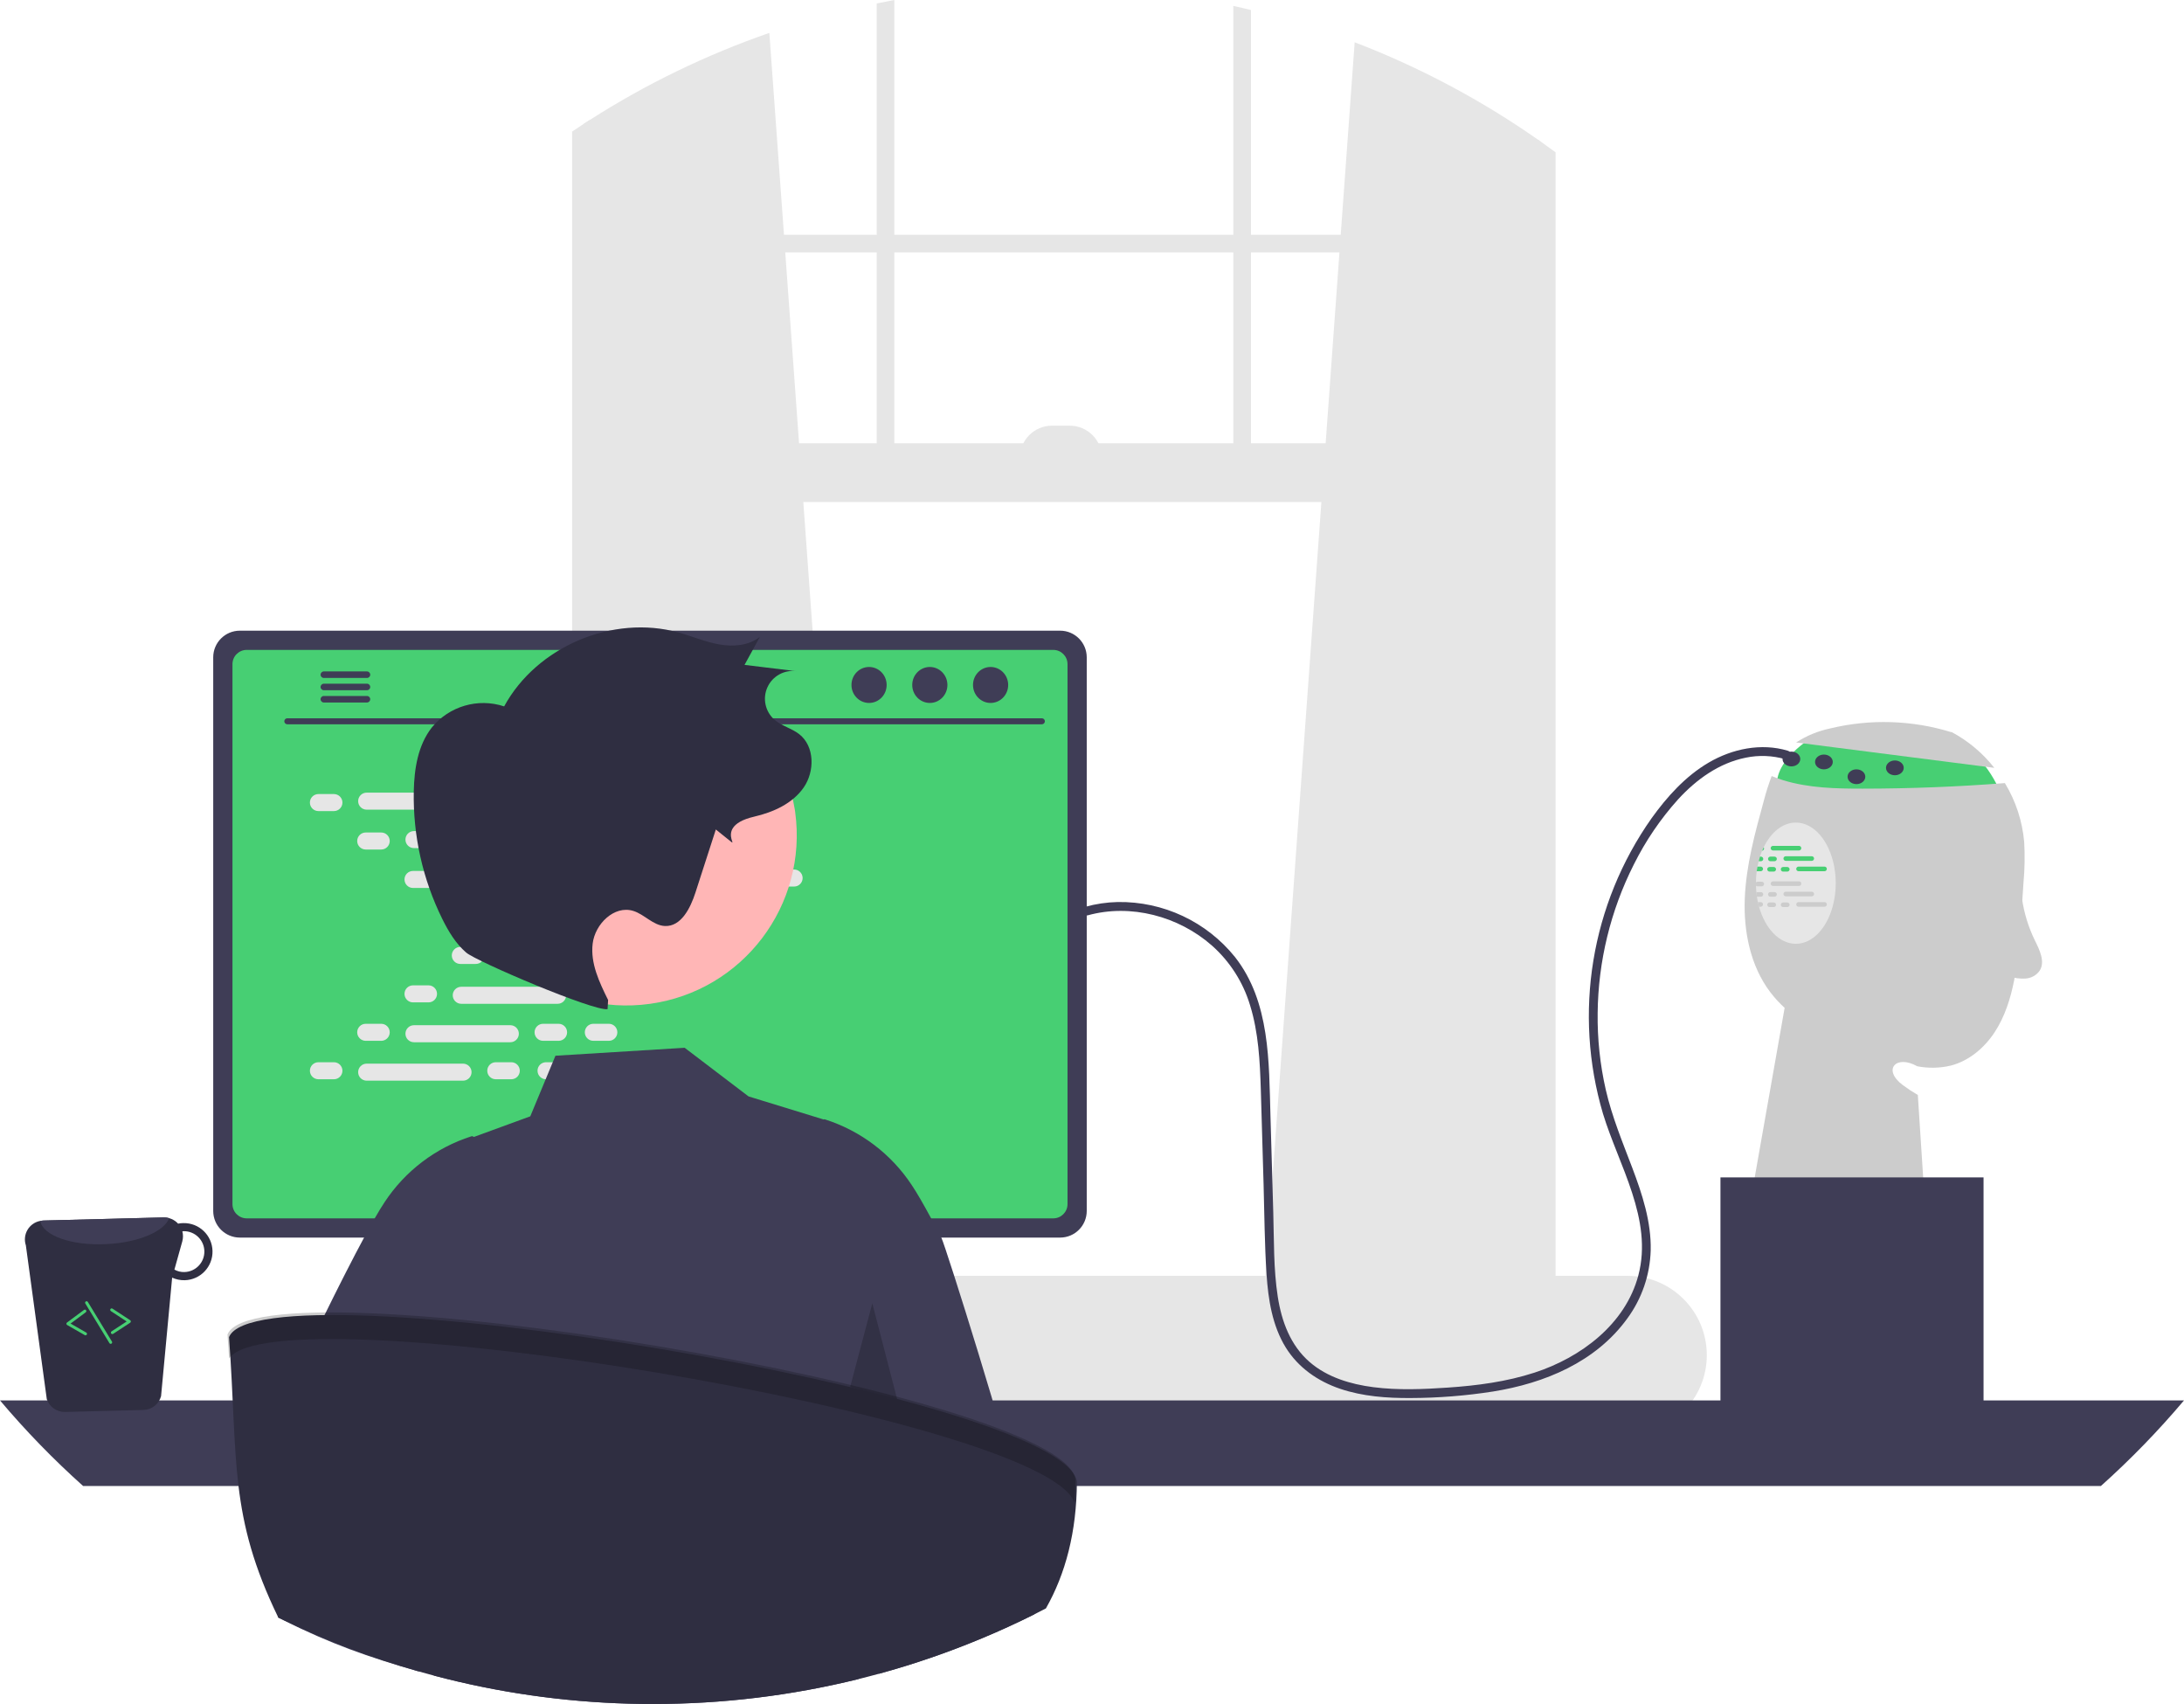
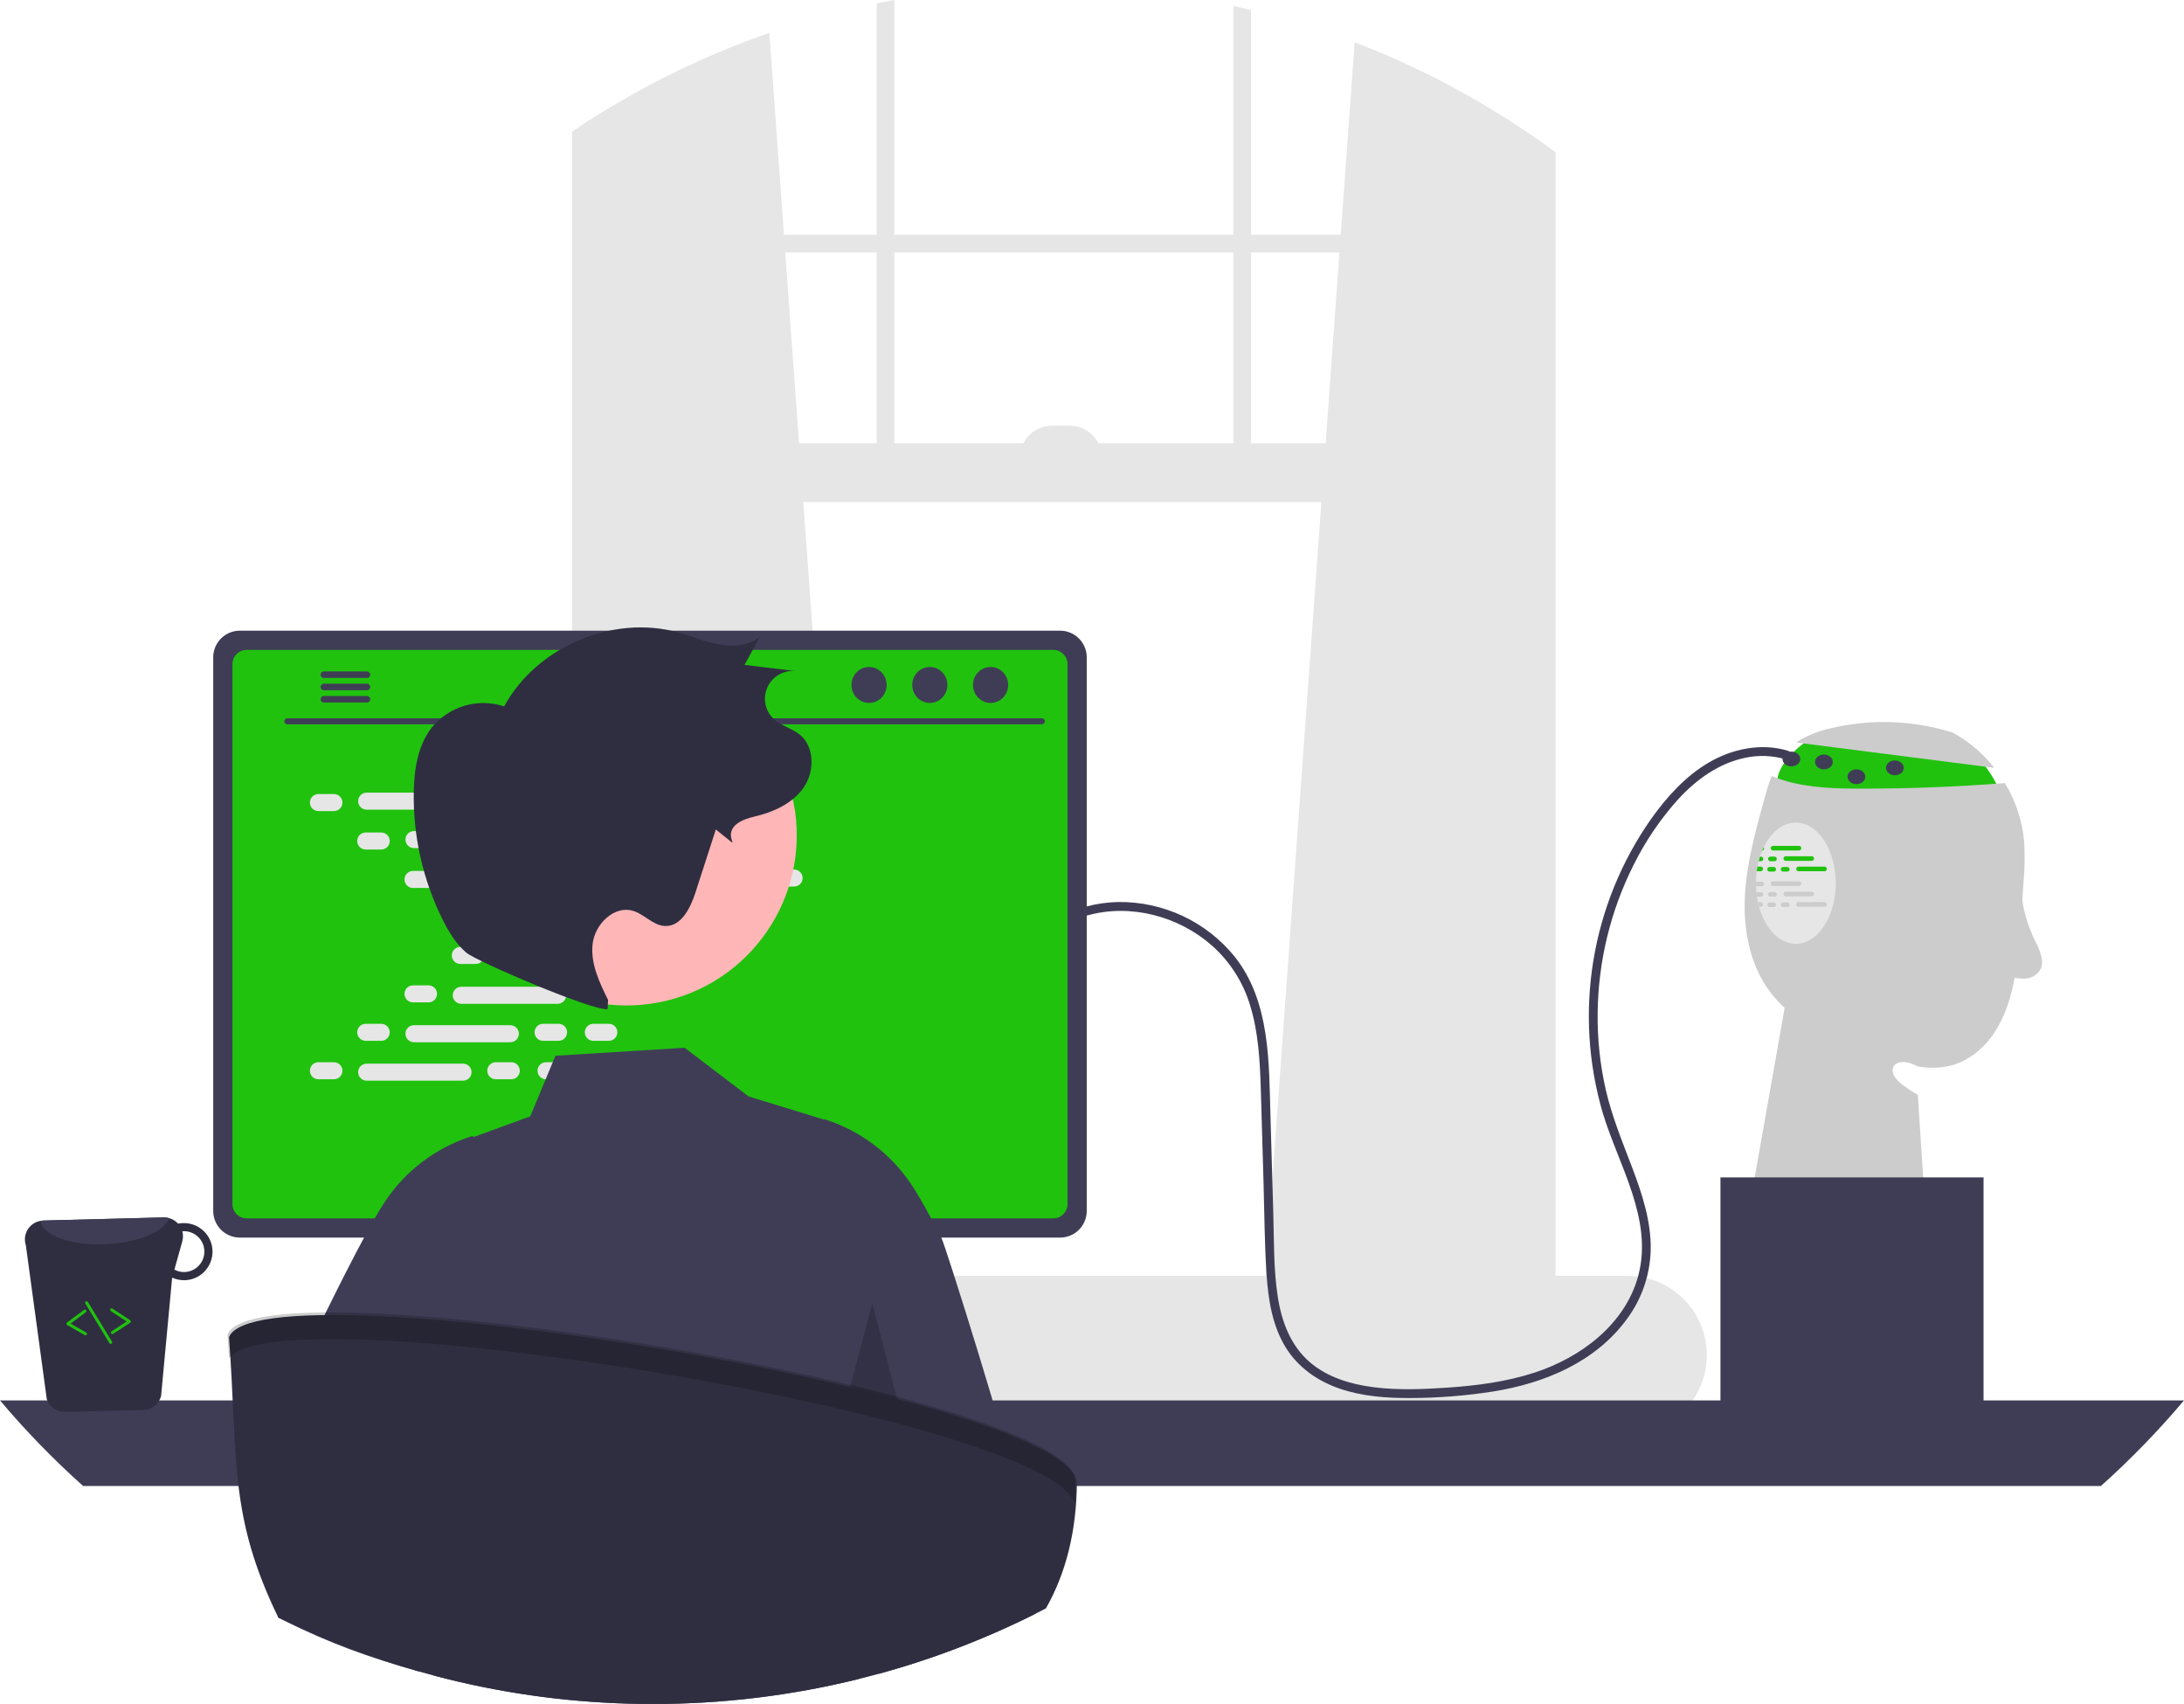
<svg xmlns="http://www.w3.org/2000/svg" data-name="Layer 1" width="738.82" height="576.27" viewBox="0 0 738.82 576.27">
-   <path d="M844.969,410.389s-17.37,9.661-12.37,20.661,76,2,76,2-5-15-14-18S844.969,410.389,844.969,410.389Z" transform="translate(-230.59 -161.865)" fill="#47cf73" />
+   <path d="M844.969,410.389s-17.37,9.661-12.37,20.661,76,2,76,2-5-15-14-18S844.969,410.389,844.969,410.389Z" transform="translate(-230.59 -161.865)" fill="#20c20e" />
  <path d="M838.197,412.965a33.803,33.803,0,0,1,11.446-4.733,77.516,77.516,0,0,1,41.177,1.284l-.245-.199a45.946,45.946,0,0,1,14.666,12.228Z" transform="translate(-230.59 -161.865)" fill="#ccc" />
  <path d="M915.119,460.27q-.36,5.385-.72,10.76a172.674,172.674,0,0,1-2.45,22.38c-1.22,6.19-3.16,12.33-6.63,17.6-3.47,5.26-8.62,9.61-14.72,11.21a26.973,26.973,0,0,1-11.42.25c-7.13-4.05-11.96,1.13-4.84,6.4a55.187,55.187,0,0,0,5.03,3.31l3.23,49.87-60-13,11.71-66.34a39.59,39.59,0,0,1-4.9-5.35c-6.71-8.91-9.02-20.52-8.58-31.66.45-11.15,3.42-22.02,6.37-32.77a84.278,84.278,0,0,1,2.72-8.61c1.31.54,2.64,1.03,3.99,1.44,8.63,2.62,17.8,2.83,26.82,2.82q24.075-.015,48.09-1.88a46.142,46.142,0,0,1,6.53,19.94A92.569,92.569,0,0,1,915.119,460.27Z" transform="translate(-230.59 -161.865)" fill="#ccc" />
  <path d="M658.5,595.645l92.37,8.2.99.09V209.795q-.495-.345-.99-.69a288.323,288.323,0,0,0-62.01-32.94l-4.72,65.1-.43,5.96-4.67,64.56L677.6,331.645l-18.93,261.7Z" transform="translate(-230.59 -161.865)" fill="#e6e6e6" />
  <path d="M430.07,202.455c-.66.42-1.32.84-1.98,1.28v400.2l1.98-.18,91.37-8.11-.17-2.3L502.34,331.645l-1.44-19.86-4.67-64.56-.43-5.96-4.95-68.27A287.687,287.687,0,0,0,430.07,202.455Z" transform="translate(-230.59 -161.865)" fill="#e6e6e6" />
  <path d="M428.09,203.735c-1.33.86-2.66,1.74-3.97,2.63v403.03c0,10.07,5.97,18.51,13.95,20.66a15.249,15.249,0,0,0,4,.53h296.8a15.118,15.118,0,0,0,3.99-.53,17.06,17.06,0,0,0,7.78-4.66,22.919,22.919,0,0,0,6.18-16V213.375c-1.64-1.21-3.29-2.41-4.96-3.58q-.495-.345-.99-.69v400.29a16.108,16.108,0,0,1-.46,3.85c-1.41,5.95-6.06,10.31-11.54,10.31H442.07c-6.62,0-12-6.35-12-14.16V202.455C429.41,202.875,428.75,203.295,428.09,203.735Z" transform="translate(-230.59 -161.865)" fill="#e6e6e6" />
  <rect x="196.503" y="79.404" width="326.752" height="5.959" fill="#e6e6e6" />
  <path d="M653.77,165.255c-1.98-.49-3.96-.95-5.96-1.38v161.81h5.96Z" transform="translate(-230.59 -161.865)" fill="#e6e6e6" />
  <path d="M533.13,161.865c-1.99.37-3.98.75-5.96,1.16v162.66h5.96Z" transform="translate(-230.59 -161.865)" fill="#e6e6e6" />
  <path d="M363.03,620.155a26.711,26.711,0,0,0,1.93,9.98,25.54,25.54,0,0,0,1.75,3.56,27.096,27.096,0,0,0,3.02,4.18,26.76,26.76,0,0,0,20.12,9.11H781.16a26.82,26.82,0,0,0,0-53.64H389.85A26.846,26.846,0,0,0,363.03,620.155Z" transform="translate(-230.59 -161.865)" fill="#e6e6e6" />
  <rect x="427.093" y="311.784" width="324.766" height="19.863" transform="translate(948.3611 481.5662) rotate(-180)" fill="#e6e6e6" />
  <path d="M575.571,305.825h27.809a0,0,0,0,1,0,0v0a10.925,10.925,0,0,1-10.925,10.925h-5.959a10.925,10.925,0,0,1-10.925-10.925v0A0,0,0,0,1,575.571,305.825Z" transform="translate(948.3611 460.7097) rotate(-180)" fill="#e6e6e6" />
  <path d="M230.59,635.475a289.004,289.004,0,0,0,28.12,28.95H941.29a289.004,289.004,0,0,0,28.12-28.95Z" transform="translate(-230.59 -161.865)" fill="#3f3d56" />
  <path d="M415.75,538.665v102.56H487.6V538.665a3.448,3.448,0,0,0-2.43-3.3,3.175,3.175,0,0,0-1.03-.16H419.22A3.463,3.463,0,0,0,415.75,538.665Zm28.04,35.24a7.67,7.67,0,0,1,15.34,0v11.9a7.67,7.67,0,0,1-15.34,0Z" transform="translate(-230.59 -161.865)" fill="#2f2e41" />
  <path d="M415.53,637.945v9.89a1.946,1.946,0,0,0,1.93,1.94h68.43a1.94,1.94,0,0,0,1.93-1.94v-9.89Z" transform="translate(-230.59 -161.865)" fill="#3f3d56" />
  <path d="M302.72,384.145v187.26a9.007,9.007,0,0,0,9,9h277.5a9.007,9.007,0,0,0,9-9V384.145a9.011,9.011,0,0,0-9-8.99H311.72A9.012,9.012,0,0,0,302.72,384.145Z" transform="translate(-230.59 -161.865)" fill="#3f3d56" />
-   <path d="M309.23,386.475v182.62a4.818,4.818,0,0,0,4.81,4.81H586.91a4.818,4.818,0,0,0,4.81-4.81V386.475a4.82,4.82,0,0,0-4.81-4.82H314.04A4.821,4.821,0,0,0,309.23,386.475Z" transform="translate(-230.59 -161.865)" fill="#47cf73" />
+   <path d="M309.23,386.475v182.62a4.818,4.818,0,0,0,4.81,4.81H586.91a4.818,4.818,0,0,0,4.81-4.81V386.475a4.82,4.82,0,0,0-4.81-4.82H314.04A4.821,4.821,0,0,0,309.23,386.475Z" transform="translate(-230.59 -161.865)" fill="#20c20e" />
  <path d="M364.87,652.105a2.948,2.948,0,0,0,2.32,1.11H529.53a2.987,2.987,0,0,0,2.92-3.6l-2.52-11.97a2.993,2.993,0,0,0-1.86-2.17,2.895,2.895,0,0,0-1.06-.2H369.7a2.894,2.894,0,0,0-1.06.2,2.992,2.992,0,0,0-1.86,2.17l-2.52,11.97A2.985,2.985,0,0,0,364.87,652.105Z" transform="translate(-230.59 -161.865)" fill="#2f2e41" />
  <rect x="520.857" y="637.431" width="5" height="3" rx="0.488" transform="translate(816.124 1115.997) rotate(-180)" fill="#3f3d56" />
  <rect x="510.857" y="637.431" width="5" height="3" rx="0.488" transform="translate(796.124 1115.997) rotate(-180)" fill="#3f3d56" />
  <rect x="500.857" y="637.431" width="5" height="3" rx="0.488" transform="translate(776.124 1115.997) rotate(-180)" fill="#3f3d56" />
  <rect x="490.857" y="637.431" width="5" height="3" rx="0.488" transform="translate(756.124 1115.997) rotate(-180)" fill="#3f3d56" />
  <rect x="480.857" y="637.431" width="5" height="3" rx="0.488" transform="translate(736.124 1115.997) rotate(-180)" fill="#3f3d56" />
  <rect x="470.857" y="637.431" width="5" height="3" rx="0.488" transform="translate(716.124 1115.997) rotate(-180)" fill="#3f3d56" />
  <rect x="460.857" y="637.431" width="5" height="3" rx="0.488" transform="translate(696.124 1115.997) rotate(-180)" fill="#3f3d56" />
  <rect x="450.857" y="637.431" width="5" height="3" rx="0.488" transform="translate(676.124 1115.997) rotate(-180)" fill="#3f3d56" />
  <rect x="440.857" y="637.431" width="5" height="3" rx="0.488" transform="translate(656.124 1115.997) rotate(-180)" fill="#3f3d56" />
  <rect x="430.857" y="637.431" width="5" height="3" rx="0.488" transform="translate(636.124 1115.997) rotate(-180)" fill="#3f3d56" />
  <rect x="420.857" y="637.431" width="5" height="3" rx="0.488" transform="translate(616.124 1115.997) rotate(-180)" fill="#3f3d56" />
  <rect x="410.857" y="637.431" width="5" height="3" rx="0.488" transform="translate(596.124 1115.997) rotate(-180)" fill="#3f3d56" />
  <rect x="400.857" y="637.431" width="5" height="3" rx="0.488" transform="translate(576.124 1115.997) rotate(-180)" fill="#3f3d56" />
  <rect x="390.857" y="637.431" width="5" height="3" rx="0.488" transform="translate(556.124 1115.997) rotate(-180)" fill="#3f3d56" />
  <rect x="380.857" y="637.431" width="5" height="3" rx="0.488" transform="translate(536.124 1115.997) rotate(-180)" fill="#3f3d56" />
  <rect x="370.857" y="637.431" width="5" height="3" rx="0.488" transform="translate(516.124 1115.997) rotate(-180)" fill="#3f3d56" />
  <rect x="520.975" y="642.431" width="5" height="3" rx="0.488" transform="translate(816.3603 1125.997) rotate(-180)" fill="#3f3d56" />
  <rect x="510.975" y="642.431" width="5" height="3" rx="0.488" transform="translate(796.3603 1125.997) rotate(-180)" fill="#3f3d56" />
  <rect x="500.975" y="642.431" width="5" height="3" rx="0.488" transform="translate(776.3603 1125.997) rotate(-180)" fill="#3f3d56" />
  <rect x="490.975" y="642.431" width="5" height="3" rx="0.488" transform="translate(756.3603 1125.997) rotate(-180)" fill="#3f3d56" />
  <rect x="480.975" y="642.431" width="5" height="3" rx="0.488" transform="translate(736.3603 1125.997) rotate(-180)" fill="#3f3d56" />
  <rect x="470.975" y="642.431" width="5" height="3" rx="0.488" transform="translate(716.3603 1125.997) rotate(-180)" fill="#3f3d56" />
  <rect x="460.975" y="642.431" width="5" height="3" rx="0.488" transform="translate(696.3603 1125.997) rotate(-180)" fill="#3f3d56" />
  <rect x="450.975" y="642.431" width="5" height="3" rx="0.488" transform="translate(676.3603 1125.997) rotate(-180)" fill="#3f3d56" />
  <rect x="440.975" y="642.431" width="5" height="3" rx="0.488" transform="translate(656.3603 1125.997) rotate(-180)" fill="#3f3d56" />
  <rect x="430.975" y="642.431" width="5" height="3" rx="0.488" transform="translate(636.3603 1125.997) rotate(-180)" fill="#3f3d56" />
  <rect x="420.975" y="642.431" width="5" height="3" rx="0.488" transform="translate(616.3603 1125.997) rotate(-180)" fill="#3f3d56" />
  <rect x="410.975" y="642.431" width="5" height="3" rx="0.488" transform="translate(596.3603 1125.997) rotate(-180)" fill="#3f3d56" />
  <rect x="400.975" y="642.431" width="5" height="3" rx="0.488" transform="translate(576.3603 1125.997) rotate(-180)" fill="#3f3d56" />
  <rect x="390.975" y="642.431" width="5" height="3" rx="0.488" transform="translate(556.3603 1125.997) rotate(-180)" fill="#3f3d56" />
  <rect x="380.975" y="642.431" width="5" height="3" rx="0.488" transform="translate(536.3603 1125.997) rotate(-180)" fill="#3f3d56" />
  <rect x="370.975" y="642.431" width="5" height="3" rx="0.488" transform="translate(516.3603 1125.997) rotate(-180)" fill="#3f3d56" />
  <rect x="437.975" y="648.431" width="40" height="3" rx="0.488" transform="translate(685.3603 1137.997) rotate(-180)" fill="#3f3d56" />
  <path d="M327.752,406.812H583.075a1.016,1.016,0,0,0,0-2.031H327.752a1.016,1.016,0,0,0,0,2.031Z" transform="translate(-230.59 -161.865)" fill="#3f3d56" />
  <ellipse cx="335.105" cy="231.649" rx="5.95" ry="6.083" fill="#3f3d56" />
  <ellipse cx="314.549" cy="231.649" rx="5.95" ry="6.083" fill="#3f3d56" />
  <ellipse cx="293.993" cy="231.649" rx="5.95" ry="6.083" fill="#3f3d56" />
  <path d="M339.04,390.045a1.095,1.095,0,0,0,1.09,1.1h14.6a1.105,1.105,0,0,0,0-2.21h-14.6A1.103,1.103,0,0,0,339.04,390.045Z" transform="translate(-230.59 -161.865)" fill="#3f3d56" />
  <path d="M339.04,394.195a1.095,1.095,0,0,0,1.09,1.1h14.6a1.105,1.105,0,0,0,0-2.21h-14.6A1.103,1.103,0,0,0,339.04,394.195Z" transform="translate(-230.59 -161.865)" fill="#3f3d56" />
  <path d="M339.04,398.335a1.103,1.103,0,0,0,1.09,1.11h14.6a1.105,1.105,0,0,0,0-2.21h-14.6A1.095,1.095,0,0,0,339.04,398.335Z" transform="translate(-230.59 -161.865)" fill="#3f3d56" />
  <rect x="104.836" y="268.543" width="11.006" height="5.76" rx="2.88" fill="#e6e6e6" />
  <rect x="164.836" y="268.543" width="11.006" height="5.76" rx="2.88" fill="#e6e6e6" />
  <rect x="181.836" y="268.543" width="11.006" height="5.76" rx="2.88" fill="#e6e6e6" />
  <rect x="121.156" y="268.063" width="38.366" height="5.76" rx="2.88" fill="#e6e6e6" />
  <rect x="201.156" y="268.063" width="38.366" height="5.76" rx="2.88" fill="#e6e6e6" />
  <rect x="120.836" y="281.543" width="11.006" height="5.76" rx="2.88" fill="#e6e6e6" />
  <rect x="180.836" y="281.543" width="11.006" height="5.76" rx="2.88" fill="#e6e6e6" />
  <rect x="197.836" y="281.543" width="11.006" height="5.76" rx="2.88" fill="#e6e6e6" />
  <rect x="137.156" y="281.063" width="38.366" height="5.76" rx="2.88" fill="#e6e6e6" />
  <rect x="217.156" y="281.063" width="38.366" height="5.76" rx="2.88" fill="#e6e6e6" />
  <rect x="136.836" y="294.543" width="11.006" height="5.76" rx="2.88" fill="#e6e6e6" />
  <rect x="196.836" y="294.543" width="11.006" height="5.76" rx="2.88" fill="#e6e6e6" />
  <rect x="213.836" y="294.543" width="11.006" height="5.76" rx="2.88" fill="#e6e6e6" />
  <rect x="153.156" y="294.063" width="38.366" height="5.76" rx="2.88" fill="#e6e6e6" />
  <rect x="233.156" y="294.063" width="38.366" height="5.76" rx="2.88" fill="#e6e6e6" />
  <rect x="152.836" y="307.543" width="11.006" height="5.76" rx="2.88" fill="#e6e6e6" />
  <rect x="212.836" y="307.543" width="11.006" height="5.76" rx="2.88" fill="#e6e6e6" />
  <rect x="229.836" y="307.543" width="11.006" height="5.76" rx="2.88" fill="#e6e6e6" />
  <rect x="169.156" y="307.063" width="38.366" height="5.76" rx="2.88" fill="#e6e6e6" />
  <rect x="164.836" y="359.237" width="11.006" height="5.76" rx="2.88" fill="#e6e6e6" />
  <rect x="181.836" y="359.237" width="11.006" height="5.76" rx="2.88" fill="#e6e6e6" />
  <rect x="201.156" y="359.717" width="38.366" height="5.76" rx="2.88" fill="#e6e6e6" />
  <rect x="104.836" y="359.237" width="11.006" height="5.76" rx="2.88" fill="#e6e6e6" />
  <rect x="121.156" y="359.717" width="38.366" height="5.76" rx="2.88" fill="#e6e6e6" />
  <rect x="120.836" y="346.237" width="11.006" height="5.76" rx="2.88" fill="#e6e6e6" />
  <rect x="180.836" y="346.237" width="11.006" height="5.76" rx="2.88" fill="#e6e6e6" />
  <rect x="197.836" y="346.237" width="11.006" height="5.76" rx="2.88" fill="#e6e6e6" />
  <rect x="137.156" y="346.717" width="38.366" height="5.76" rx="2.88" fill="#e6e6e6" />
  <rect x="136.836" y="333.237" width="11.006" height="5.76" rx="2.88" fill="#e6e6e6" />
  <rect x="196.836" y="333.237" width="11.006" height="5.76" rx="2.88" fill="#e6e6e6" />
  <rect x="213.836" y="333.237" width="11.006" height="5.76" rx="2.88" fill="#e6e6e6" />
  <rect x="153.156" y="333.717" width="38.366" height="5.76" rx="2.88" fill="#e6e6e6" />
  <rect x="152.836" y="320.237" width="11.006" height="5.76" rx="2.88" fill="#e6e6e6" />
  <rect x="212.836" y="320.237" width="11.006" height="5.76" rx="2.88" fill="#e6e6e6" />
  <rect x="229.836" y="320.237" width="11.006" height="5.76" rx="2.88" fill="#e6e6e6" />
  <rect x="169.156" y="320.717" width="38.366" height="5.76" rx="2.88" fill="#e6e6e6" />
  <path d="M324.69,708.905c.61.31,1.23.62,1.84.92,15.8,7.9,28.44,12.39,45.73,17.31,1.46-16.3,2.87-44.95,4.24-62.71.36-4.61.72-8.48,1.07-11.21a15.182,15.182,0,0,1,.88-4.25l-.06,4.25-.15,11.21-.87,64.11a288.588,288.588,0,0,0,65.84,9.49c1.16.03,2.3.05,3.4.07.39.01.77.02,1.15.02,1.25.01,2.49.02,3.74.02a289.271,289.271,0,0,0,69.54-8.43c-.49-16.13-.98-44.46-1.45-65.28-.1-4.07-.19-7.86-.29-11.21-.19-7.16-.39-12.32-.58-14.05a4.361,4.361,0,0,1,.39.97,97.154,97.154,0,0,1,1.89,13.08c.35,3.35.7,7.14,1.05,11.21,1.86,21.63,3.8,51.04,5.8,63.51a285.473,285.473,0,0,0,34.97-12.03q9-3.75,17.68-8.09c-1.1-7.2-2.25-15.27-3.43-23.64-.92-6.49-1.87-13.16-2.84-19.75-1.5-10.18-23.79-81.32-25.2-84.02-1.21-2.31-2.36-4.49-3.45-6.5-2.64-4.88-4.88-8.77-6.54-11.23a55.257,55.257,0,0,0-29.28-22.21l-.3-.08-.21.09-20.45-6.28-2.99-.92-2.01-.62-7.08-5.39-3.85-2.93-3.61-2.75-7.06-5.37-43.71,2.69-8.51,20.49-19.06,6.97-.33-.15-.29-.12-.3.08a55.306,55.306,0,0,0-29.28,22.21c-.94,1.41-2.08,3.27-3.37,5.52-1.1,1.91-2.3,4.09-3.6,6.5-1.85,3.43-3.87,7.3-6.01,11.49-.47.92-.95,1.86-1.43,2.81q-1.335,2.64-2.71,5.39c-2.13,4.25-4.33,8.69-6.53,13.2-1.91,3.91-3.84,11.95-5.74,22.18-1.57,8.5-3.13,18.52-4.64,28.95-1.98,13.52.13,29.71-1.66,42.15C324.92,707.365,324.8,708.135,324.69,708.905Z" transform="translate(-230.59 -161.865)" fill="#3f3d56" />
  <polygon points="303.59 473.566 295.093 440.774 287.59 469.07 303.59 473.566" opacity="0.2" />
  <path d="M308.07,614.065c3.04,41.88-.11,60.32,16.67,94.85a286.159,286.159,0,0,0,47.52,18.22q2.55.72,5.11,1.4a288.588,288.588,0,0,0,65.84,9.49c1.16.03,2.3.05,3.4.07.39.01.77.02,1.15.02,1.25.01,2.49.02,3.74.02a289.271,289.271,0,0,0,69.54-8.43q3.42-.84,6.81-1.77a285.473,285.473,0,0,0,34.97-12.03q9-3.75,17.68-8.09c1.31-.66,2.62-1.32,3.91-2,6.63-11.66,10.4-25.84,10.48-42.88C590.3,633.575,318.21,588.745,308.07,614.065Z" transform="translate(-230.59 -161.865)" fill="#2f2e41" />
  <path d="M308.078,621.237c-.155-2.593-.329-5.271-.531-8.06,10.14-25.32,282.23,19.51,286.82,48.87-.013,2.692-.128,5.304-.321,7.855C582.93,640.924,324.441,598.316,308.078,621.237Z" transform="translate(-230.59 -161.865)" opacity="0.2" />
  <path d="M246.419,635.051a6.416,6.416,0,0,0,6.183,4.331L279.094,638.7a6.328,6.328,0,0,0,5.981-4.657l3.749-40.087a9.794,9.794,0,0,0,4.238.871A9.661,9.661,0,0,0,292.577,575.51a8.184,8.184,0,0,0-1.736.181,6.548,6.548,0,0,0-4.874-2.103l-40.751,1.052a5.854,5.854,0,0,0-1.005.125,6.365,6.365,0,0,0-4.873,8.265Zm43.173-43.817,2.668-9.553a6.506,6.506,0,0,0,.02-3.375c.129-0.0.244-.062.373-.062a6.91,6.91,0,0,1,.324,13.817A6.505,6.505,0,0,1,289.593,591.234Z" transform="translate(-230.59 -161.865)" fill="#2f2e41" />
  <path d="M244.211,574.765c.868,4.964,10.629,8.454,22.366,7.847,10.793-.497,19.617-4.287,21.234-8.779a6.025,6.025,0,0,0-1.844-.246l-40.751,1.052A5.854,5.854,0,0,0,244.211,574.765Z" transform="translate(-230.59 -161.865)" fill="#3f3d56" />
-   <path d="M268.728,613.023a.497.497,0,0,0,.151-.066l5.753-3.766a.499.499,0,0,0,0-.836l-5.98-3.917a.5.5,0,1,0-.548.836l5.341,3.498-5.114,3.348a.5.5,0,0,0,.396.903Z" transform="translate(-230.59 -161.865)" fill="#47cf73" />
-   <path d="M259.641,613.442a.5.5,0,0,0,.126-.918l-5.303-3.04,5.126-3.807a.5.5,0,1,0-.596-.802l-5.739,4.263a.5.5,0,0,0,.049.835l5.965,3.42A.5.5,0,0,0,259.641,613.442Z" transform="translate(-230.59 -161.865)" fill="#47cf73" />
-   <path d="M268.156,616.323a.482.482,0,0,0,.137-.058.5.5,0,0,0,.168-.687l-8.155-13.408a.5.5,0,0,0-.854.521l8.155,13.408A.5.5,0,0,0,268.156,616.323Z" transform="translate(-230.59 -161.865)" fill="#47cf73" />
+   <path d="M268.728,613.023a.497.497,0,0,0,.151-.066l5.753-3.766a.499.499,0,0,0,0-.836l-5.98-3.917a.5.5,0,1,0-.548.836l5.341,3.498-5.114,3.348a.5.5,0,0,0,.396.903Z" transform="translate(-230.59 -161.865)" fill="#20c20e" />
+   <path d="M259.641,613.442a.5.5,0,0,0,.126-.918l-5.303-3.04,5.126-3.807a.5.5,0,1,0-.596-.802l-5.739,4.263a.5.5,0,0,0,.049.835l5.965,3.42A.5.5,0,0,0,259.641,613.442Z" transform="translate(-230.59 -161.865)" fill="#20c20e" />
+   <path d="M268.156,616.323a.482.482,0,0,0,.137-.058.5.5,0,0,0,.168-.687l-8.155-13.408a.5.5,0,0,0-.854.521l8.155,13.408A.5.5,0,0,0,268.156,616.323Z" transform="translate(-230.59 -161.865)" fill="#20c20e" />
  <rect x="582.009" y="398.186" width="89" height="78" fill="#3f3d56" />
  <path d="M914.79,451.101a47.543,47.543,0,0,0,4.144,28.743c1.608,3.279,3.6,7.228,1.642,10.311a6.351,6.351,0,0,1-4.784,2.651,15.579,15.579,0,0,1-5.583-.723" transform="translate(-230.59 -161.865)" fill="#ccc" />
  <ellipse cx="606.009" cy="256.686" rx="3" ry="2.5" fill="#3f3d56" />
  <ellipse cx="617.009" cy="257.686" rx="3" ry="2.5" fill="#3f3d56" />
  <ellipse cx="628.009" cy="262.686" rx="3" ry="2.5" fill="#3f3d56" />
  <ellipse cx="641.009" cy="259.686" rx="3" ry="2.5" fill="#3f3d56" />
  <path d="M598.524,471.434c14.57-4.045,30.799.29,42.058,10.22A43.888,43.888,0,0,1,653.461,501.802c2.875,9.259,3.35,19.025,3.651,28.65.333,10.642.622,21.285.932,31.927.296,10.147.33,20.342,1.007,30.472.568,8.501,1.929,17.325,6.478,24.698,4.218,6.835,10.881,11.451,18.412,13.995,7.633,2.579,15.861,3.179,23.868,3.126a184.222,184.222,0,0,0,27.828-2.203c17.487-2.801,34.76-9.947,45.44-24.689a40.91,40.91,0,0,0,7.923-23.028c.225-9.675-2.866-19.046-6.251-27.982-3.295-8.696-6.859-17.264-8.944-26.356a110.576,110.576,0,0,1-2.749-25.943,114.047,114.047,0,0,1,12.229-50.225,98.679,98.679,0,0,1,15.014-22.075c6.168-6.712,13.807-12.253,22.89-14.069a27.638,27.638,0,0,1,13.368.538c1.853.555,2.645-2.34.798-2.893-8.998-2.694-18.774-.646-26.751,4.031-7.844,4.598-14.043,11.496-19.304,18.809A116.169,116.169,0,0,0,772.868,538.54c5.339,17.489,16.95,35.694,11.962,54.621-4.366,16.567-19.492,27.825-35.117,32.911-9.479,3.085-19.418,4.391-29.331,5.066-8.377.571-16.869.934-25.223-.143-7.673-.989-15.565-3.334-21.514-8.485-6.521-5.645-9.501-13.758-10.798-22.083-1.468-9.42-1.252-19.133-1.529-28.638l-.945-32.443c-.534-18.324-.074-38.631-11.995-53.814a49.958,49.958,0,0,0-39.697-18.61,44.882,44.882,0,0,0-10.955,1.618,1.501,1.501,0,0,0,.798,2.893Z" transform="translate(-230.59 -161.865)" fill="#3f3d56" />
  <path d="M385.556,452.455a57.571,57.571,0,0,0,114.037-15.91l-.114-.817a57.571,57.571,0,0,0-113.905,16.724Z" transform="translate(-230.59 -161.865)" fill="#ffb6b6" />
  <path d="M436.308,500.059c-2.977-5.996-6.035-12.433-5.227-19.078s7.301-13.015,13.704-11.063c3.829,1.168,6.732,4.935,10.731,5.115,5.502.247,8.635-6.059,10.33-11.299l6.902-21.342c13.313,10.459-3.548-.506,12.944-4.335,6.47-1.502,13.002-4.41,16.781-9.872s3.729-13.913-1.495-18.016c-2.561-2.012-5.963-2.768-8.412-4.916a9.407,9.407,0,0,1,7.457-16.395l-17.566-2.136,5.2-9.48c-3.76,2.984-9.005,3.402-13.732,2.567s-9.183-2.765-13.809-4.047c-22.207-6.153-47.956,4.761-58.977,24.998a22.478,22.478,0,0,0-24.484,7.159c-4.681,5.982-5.932,13.947-6.089,21.541a93.368,93.368,0,0,0,9.662,43.219c2.07,4.172,4.516,8.264,8.033,11.315s43.271,19.955,47.859,19.158" transform="translate(-230.59 -161.865)" fill="#2f2e41" />
  <path d="M851.599,460.55a29.657,29.657,0,0,1-.99,7.69v.01c-.01.05-.03.1-.04.15-2.02,7.43-6.84,12.65-12.47,12.65-5.6,0-10.4-5.18-12.45-12.55-.14-.51-.26-1.02-.37-1.55-.14-.59-.25-1.2-.34-1.83-.08-.5-.14-1.01-.19-1.53-.07-.72-.12-1.44-.13-2.19v-.01c-.02-.28-.02-.56-.02-.84v-.25l.01-.01a29.297,29.297,0,0,1,.25-3.79c.07-.53.15-1.04.25-1.55.12-.62.25-1.23.41-1.83.13-.53.28-1.04.44-1.55.22-.68.46-1.34.73-1.97.17-.41.35-.81.53-1.2,2.46-5.06,6.42-8.35,10.88-8.35,6.17,0,11.37,6.29,12.98,14.87.02.13.05.26.06.39v.01A29.58,29.58,0,0,1,851.599,460.55Z" transform="translate(-230.59 -161.865)" fill="#e6e6e6" />
-   <path d="M827.349,448.84a.796.796,0,0,1-.66.76c.17-.41.35-.81.53-1.2A.839.839,0,0,1,827.349,448.84Z" transform="translate(-230.59 -161.865)" fill="#47cf73" />
-   <rect x="599.004" y="286.065" width="10.354" height="1.555" rx="0.777" fill="#47cf73" />
-   <path d="M827.079,452.34a.781.781,0,0,1-.78.78h-.78c.13-.53.28-1.04.44-1.55h.34A.779.779,0,0,1,827.079,452.34Z" transform="translate(-230.59 -161.865)" fill="#47cf73" />
-   <rect x="598.108" y="289.703" width="2.97" height="1.555" rx="0.777" fill="#47cf73" />
-   <rect x="603.323" y="289.573" width="10.354" height="1.555" rx="0.777" fill="#47cf73" />
-   <rect x="597.838" y="293.211" width="2.97" height="1.555" rx="0.777" fill="#47cf73" />
-   <rect x="602.426" y="293.211" width="2.97" height="1.555" rx="0.777" fill="#47cf73" />
-   <path d="M826.999,455.72a.781.781,0,0,1-.78.78h-1.36c.07-.53.15-1.04.25-1.55h1.11A.773.773,0,0,1,826.999,455.72Z" transform="translate(-230.59 -161.865)" fill="#47cf73" />
-   <rect x="607.641" y="293.082" width="10.354" height="1.555" rx="0.777" fill="#47cf73" />
+   <path d="M827.349,448.84a.796.796,0,0,1-.66.76c.17-.41.35-.81.53-1.2A.839.839,0,0,1,827.349,448.84Z" transform="translate(-230.59 -161.865)" fill="#20c20e" />
+   <rect x="599.004" y="286.065" width="10.354" height="1.555" rx="0.777" fill="#20c20e" />
+   <path d="M827.079,452.34a.781.781,0,0,1-.78.78h-.78c.13-.53.28-1.04.44-1.55h.34A.779.779,0,0,1,827.079,452.34Z" transform="translate(-230.59 -161.865)" fill="#20c20e" />
+   <rect x="598.108" y="289.703" width="2.97" height="1.555" rx="0.777" fill="#20c20e" />
+   <rect x="603.323" y="289.573" width="10.354" height="1.555" rx="0.777" fill="#20c20e" />
+   <rect x="597.838" y="293.211" width="2.97" height="1.555" rx="0.777" fill="#20c20e" />
+   <rect x="602.426" y="293.211" width="2.97" height="1.555" rx="0.777" fill="#20c20e" />
+   <path d="M826.999,455.72a.781.781,0,0,1-.78.78h-1.36c.07-.53.15-1.04.25-1.55h1.11A.773.773,0,0,1,826.999,455.72Z" transform="translate(-230.59 -161.865)" fill="#20c20e" />
+   <rect x="607.641" y="293.082" width="10.354" height="1.555" rx="0.777" fill="#20c20e" />
  <path d="M827.349,460.84a.773.773,0,0,1-.78.77h-1.41a.791.791,0,0,1-.54-.21v-.01c-.02-.28-.02-.56-.02-.84v-.25l.01-.01a.77.77,0,0,1,.55-.23h1.41A.781.781,0,0,1,827.349,460.84Z" transform="translate(-230.59 -161.865)" fill="#ccc" />
  <rect x="599.004" y="298.065" width="10.354" height="1.555" rx="0.777" fill="#ccc" />
  <path d="M827.079,464.34a.781.781,0,0,1-.78.78h-1.36c-.08-.5-.14-1.01-.19-1.53a.34.34,0,0,1,.14-.02h1.41A.779.779,0,0,1,827.079,464.34Z" transform="translate(-230.59 -161.865)" fill="#ccc" />
  <rect x="598.108" y="301.703" width="2.97" height="1.555" rx="0.777" fill="#ccc" />
  <rect x="603.323" y="301.573" width="10.354" height="1.555" rx="0.777" fill="#ccc" />
  <rect x="597.838" y="305.211" width="2.97" height="1.555" rx="0.777" fill="#ccc" />
  <rect x="602.426" y="305.211" width="2.97" height="1.555" rx="0.777" fill="#ccc" />
  <path d="M826.999,467.72a.781.781,0,0,1-.78.78h-.57c-.14-.51-.26-1.02-.37-1.55h.94A.773.773,0,0,1,826.999,467.72Z" transform="translate(-230.59 -161.865)" fill="#ccc" />
  <rect x="607.641" y="305.082" width="10.354" height="1.555" rx="0.777" fill="#ccc" />
</svg>
